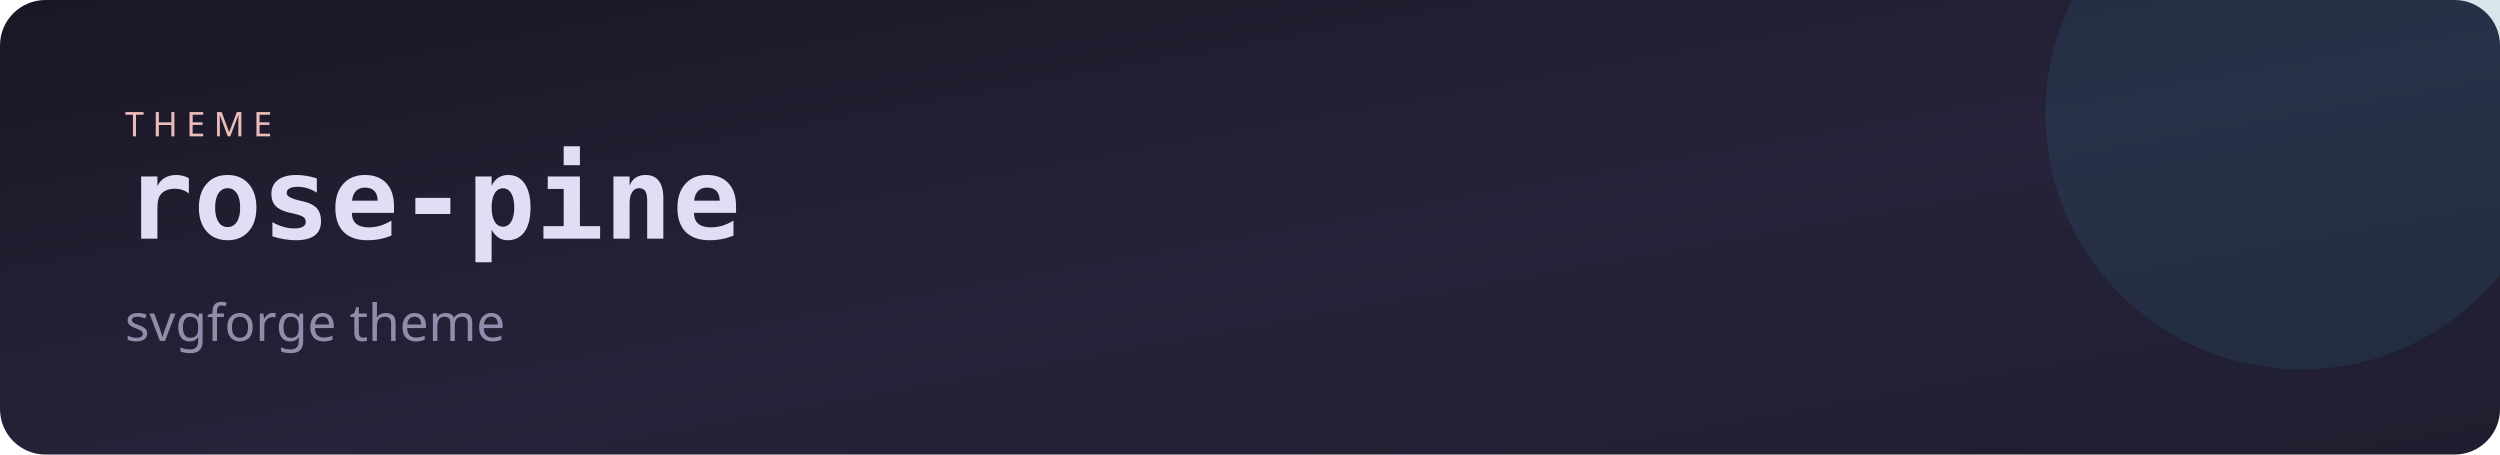
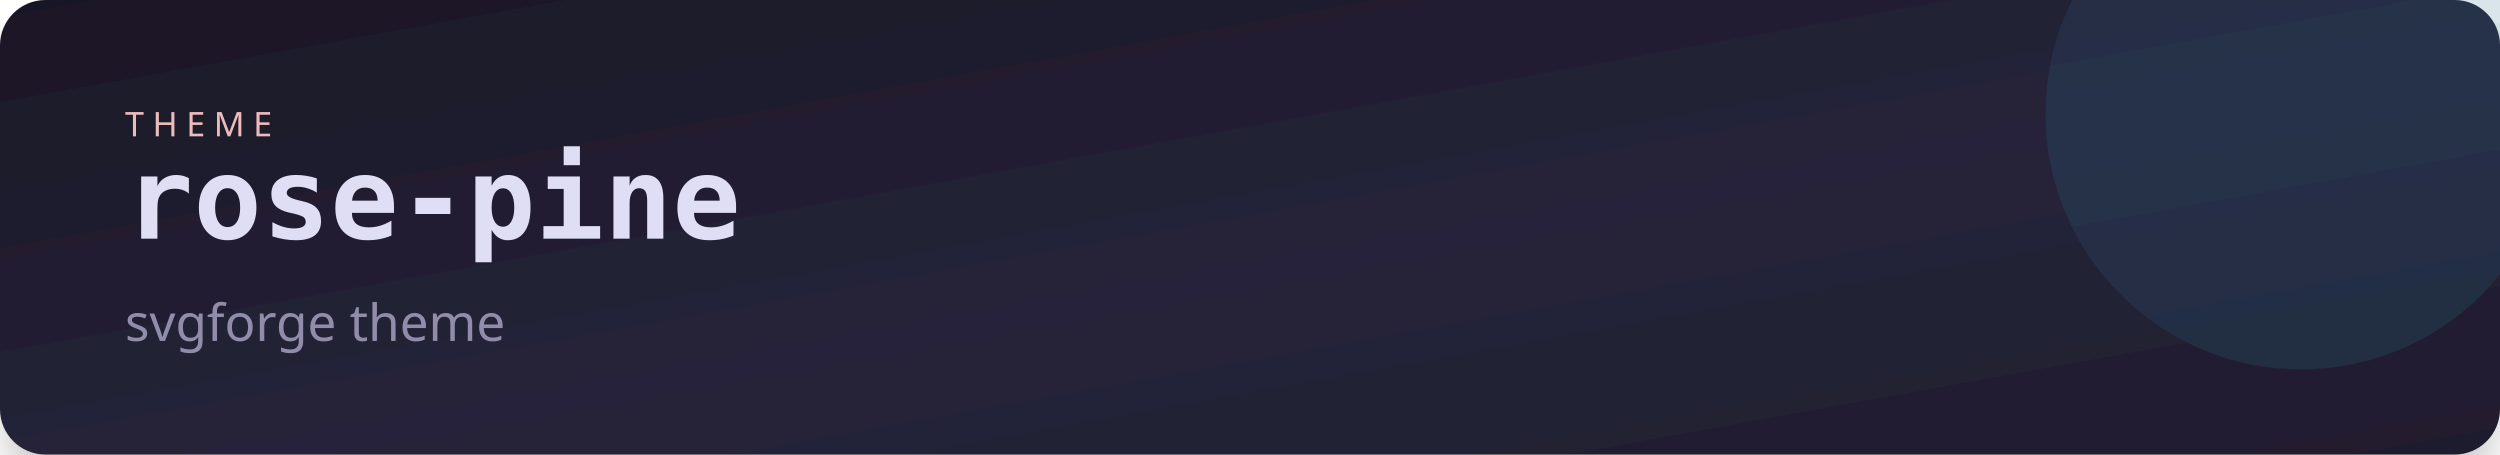
<svg xmlns="http://www.w3.org/2000/svg" width="880" height="160" viewBox="0 0 880 160" role="img" aria-label="rose-pine">
  <defs>
-     <linearGradient id="grad-rose-pinerose-pine-60065fe0" x1="0" y1="0" x2="1" y2="1">
-       <stop offset="0%" stop-color="#191724" />
-       <stop offset="55%" stop-color="#26233a" />
-       <stop offset="100%" stop-color="#1f1d2e" />
-     </linearGradient>
+     <filter id="shadow-rose-pine-83909b2e" x="-8%" y="-8%" width="120%" height="130%">
+       <feDropShadow dx="0" dy="8" stdDeviation="10" flood-color="#000000" flood-opacity="0.28" />
+     </filter>
  </defs>
-   <rect width="880" height="160" rx="16" fill="url(#grad-rose-pinerose-pine-60065fe0)" />
-   <circle cx="810" cy="40" r="90" fill="#31748f" fill-opacity="0.18" />
-   <text x="44" y="48" fill="#ebbcba" font-family="ui-sans-serif, system-ui, sans-serif" font-size="12" letter-spacing="3">THEME</text>
-   <text x="44" y="84" fill="#e0def4" font-family="ui-monospace, SFMono-Regular, Menlo, monospace" font-size="40" font-weight="700">rose-pine</text>
-   <text x="44" y="120" fill="#908caa" font-family="ui-sans-serif, system-ui, sans-serif" font-size="18">svgforge theme</text>
+   <g filter="url(#shadow-rose-pine-83909b2e)">
+     <defs>
+       <linearGradient id="grad-rose-pinerose-pine-60065fe0" x1="0" y1="0" x2="1" y2="1">
+         <stop offset="0%" stop-color="#191724" />
+         <stop offset="55%" stop-color="#26233a" />
+         <stop offset="100%" stop-color="#1f1d2e" />
+       </linearGradient>
+     </defs>
+     <rect width="880" height="160" rx="16" fill="url(#grad-rose-pinerose-pine-60065fe0)" />
+     <circle cx="810" cy="40" r="90" fill="#31748f" fill-opacity="0.18" />
+     <text x="44" y="48" fill="#ebbcba" font-family="ui-sans-serif, system-ui, sans-serif" font-size="12" letter-spacing="3">THEME</text>
+     <text x="44" y="84" fill="#e0def4" font-family="ui-monospace, SFMono-Regular, Menlo, monospace" font-size="40" font-weight="700">rose-pine</text>
+     <text x="44" y="120" fill="#908caa" font-family="ui-sans-serif, system-ui, sans-serif" font-size="18">svgforge theme</text>
+   </g>
</svg>
